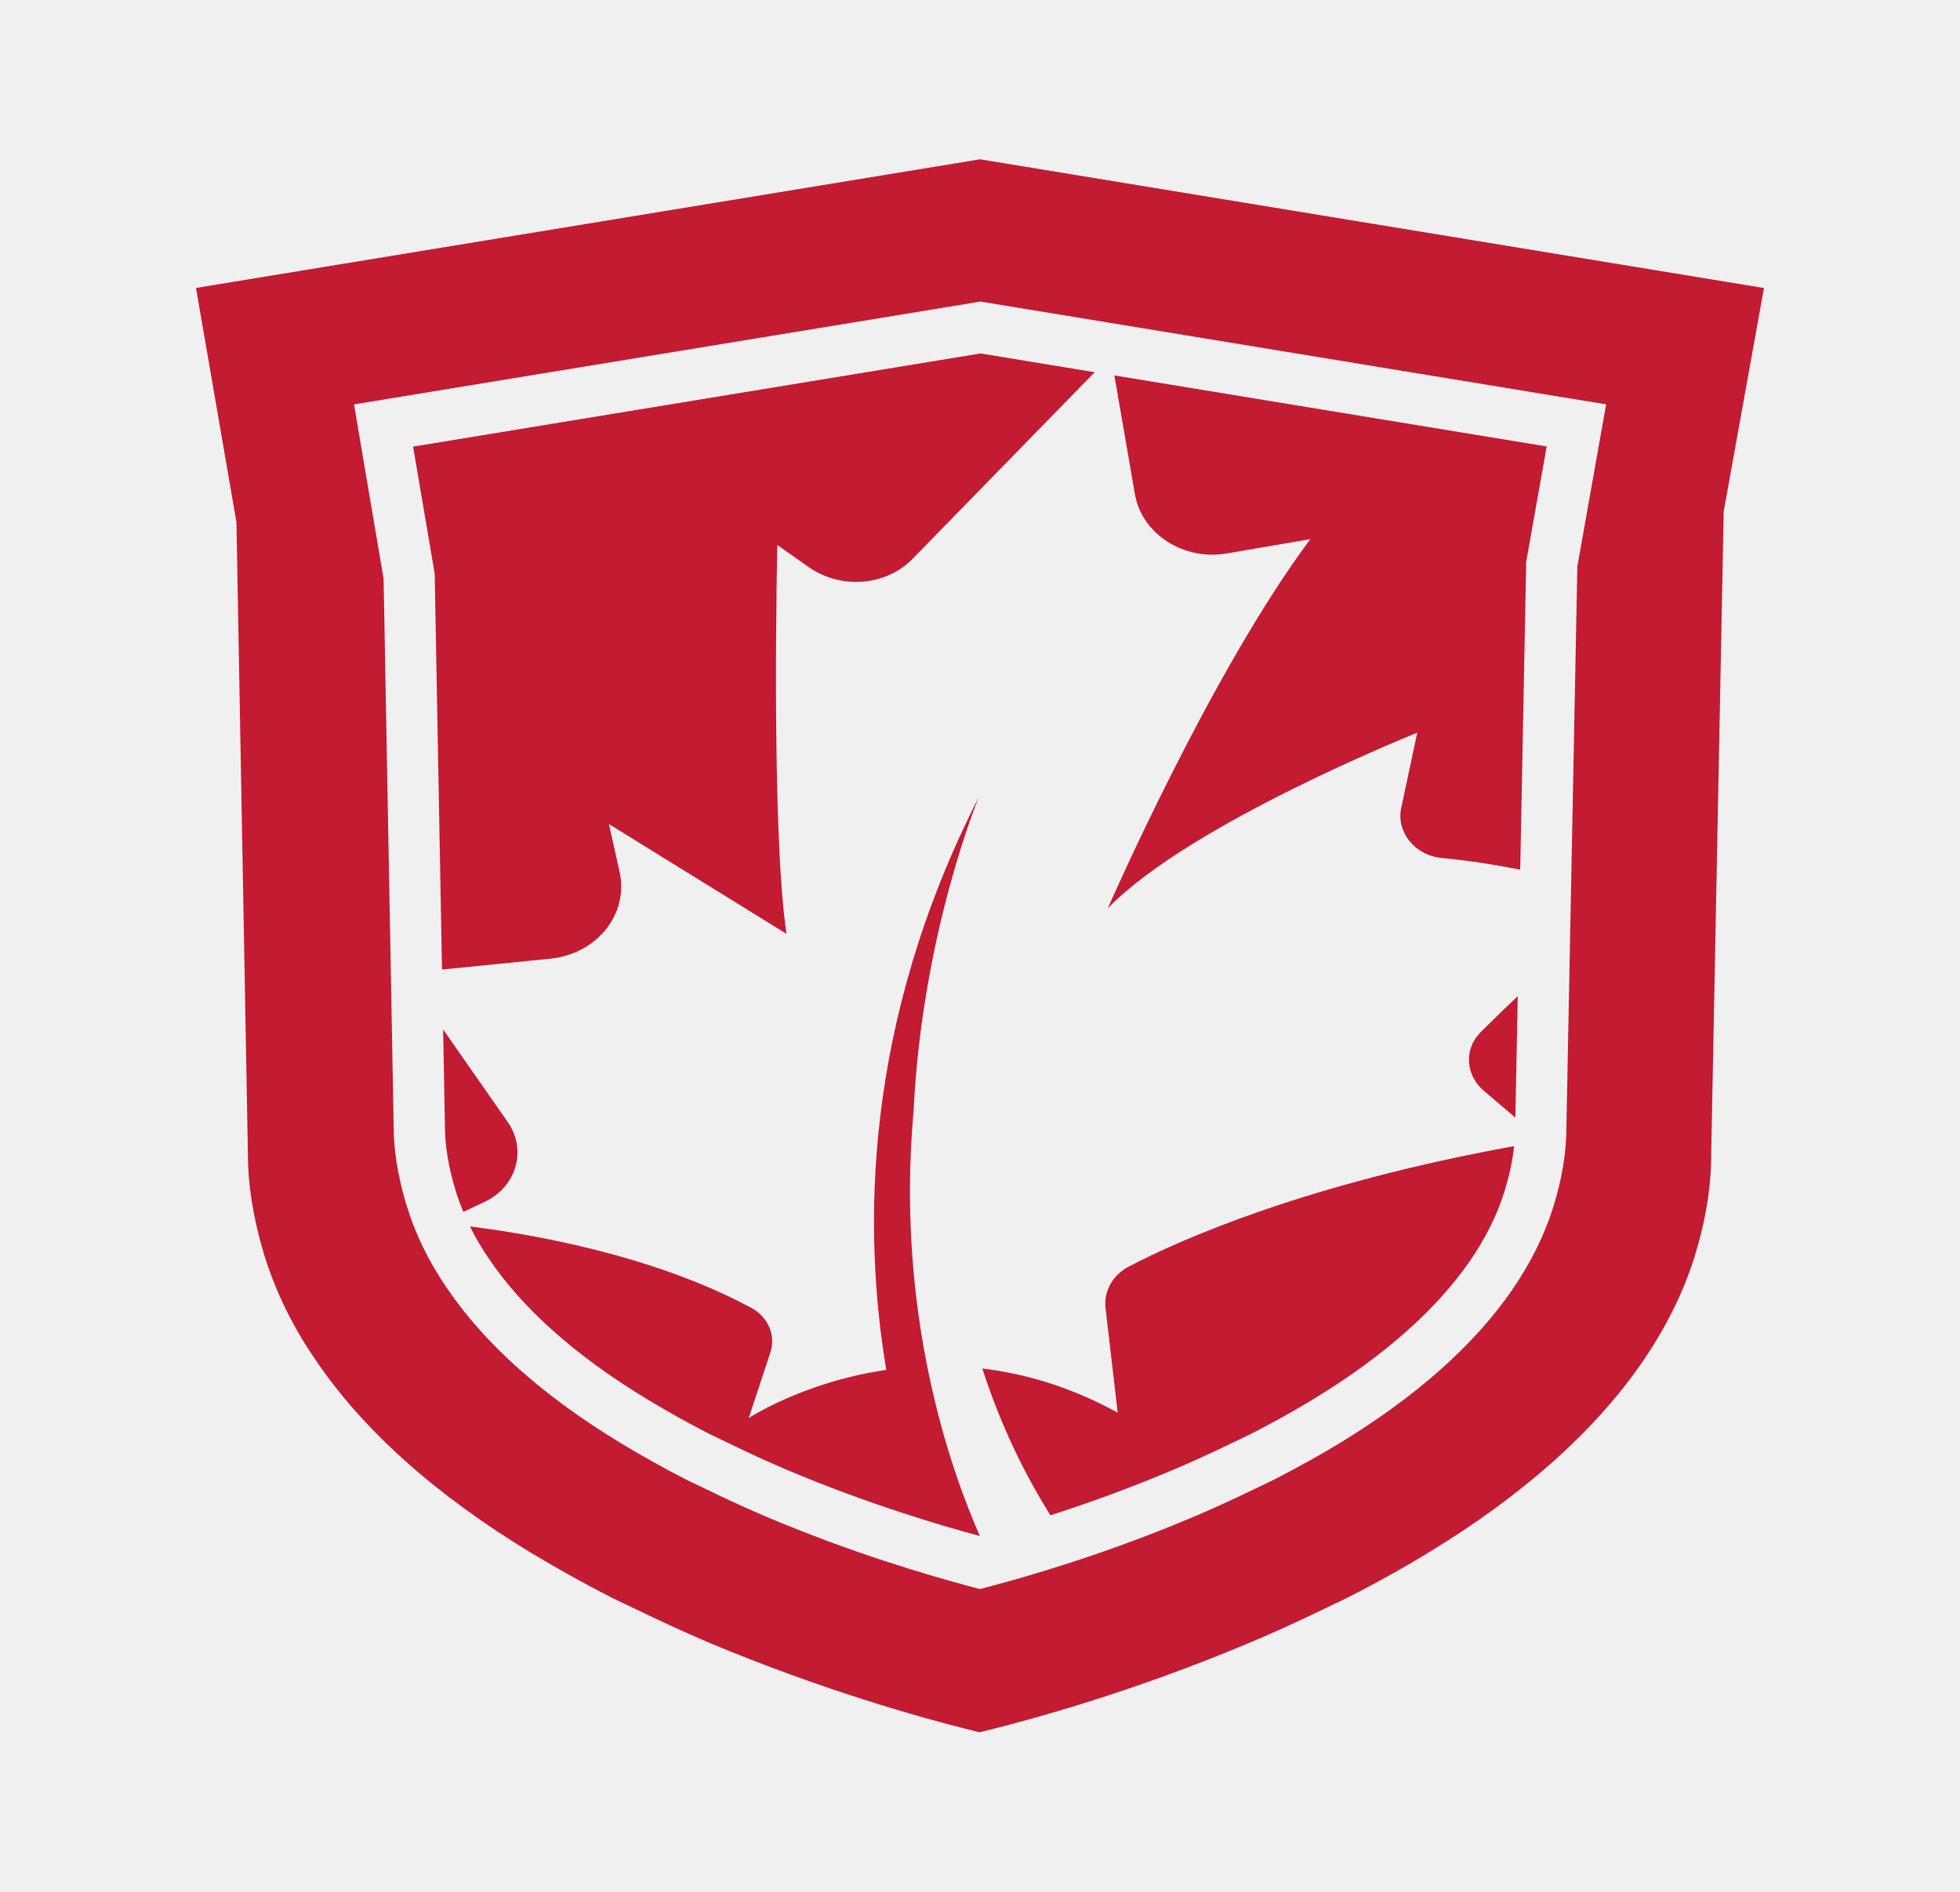
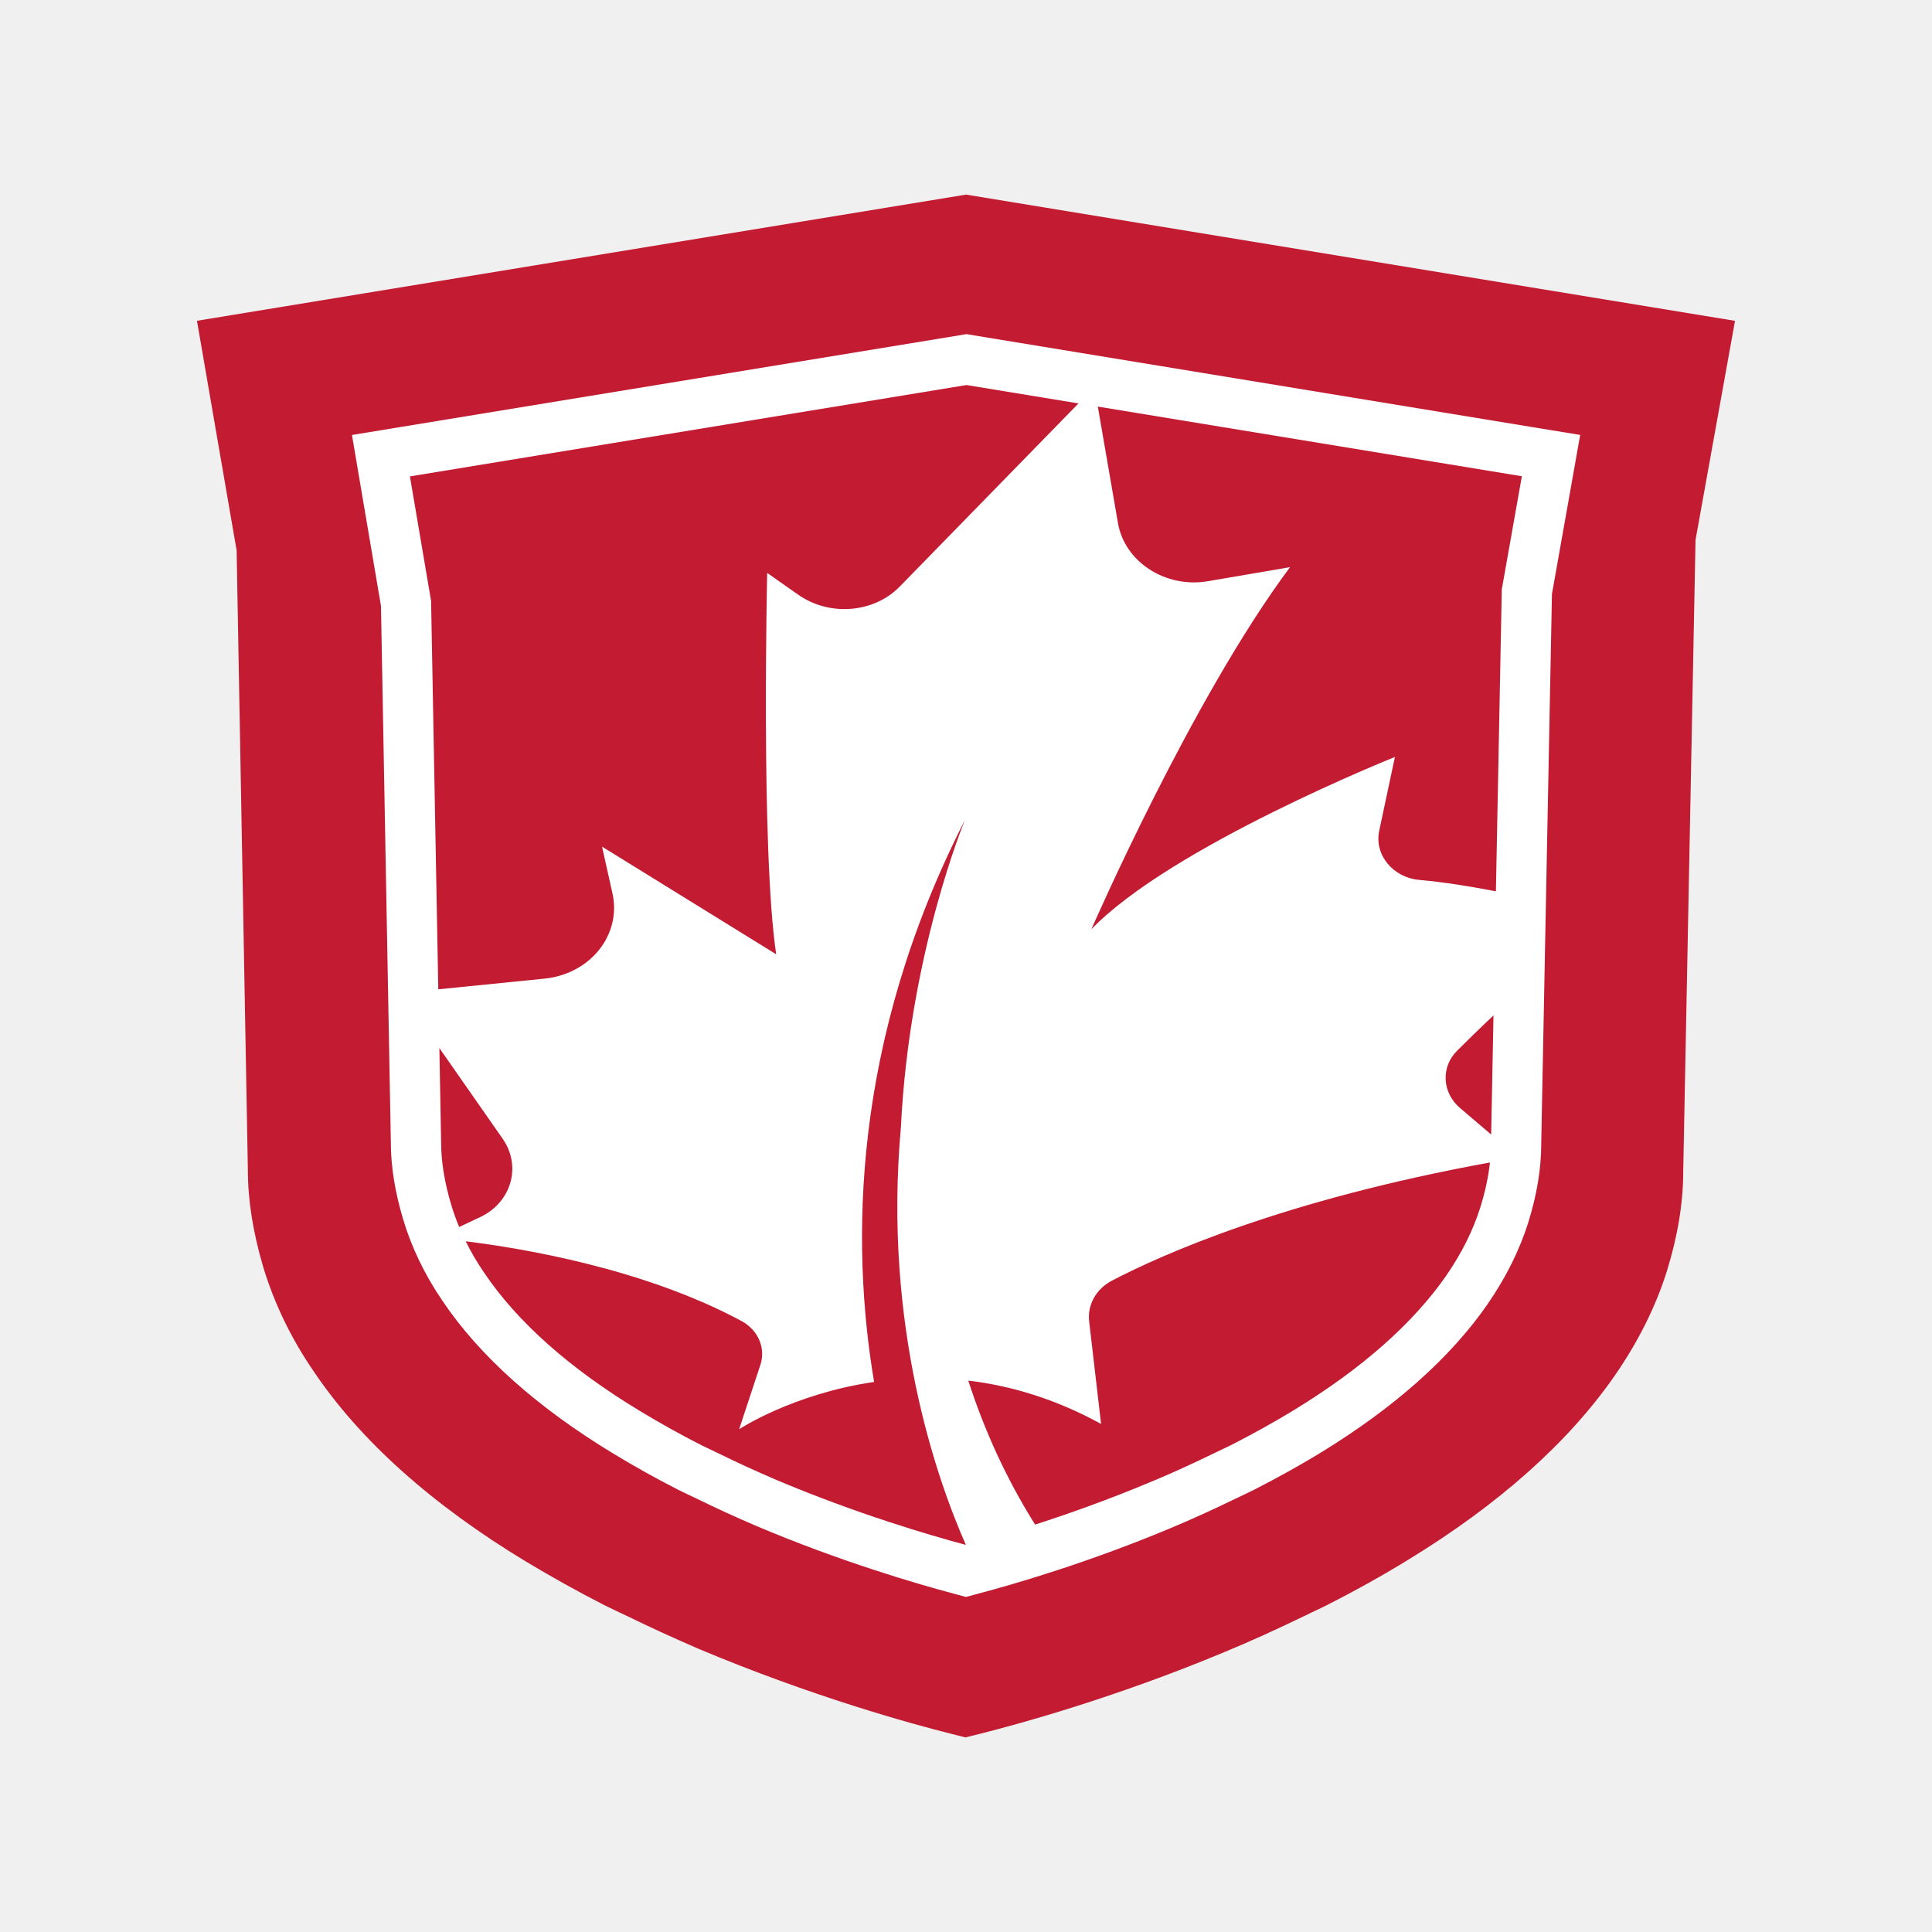
- <svg xmlns="http://www.w3.org/2000/svg" version="1.1" id="svg2" xml:space="preserve" width="131.252" height="126.656" viewBox="0 0 131.252 126.656">
+ <svg xmlns="http://www.w3.org/2000/svg" version="1.1" id="svg2" xml:space="preserve" width="512" height="512" viewBox="0 0 512 512">
  <defs id="defs6" />
-   <g id="g10" transform="matrix(1.333333,0,0,-1.333333,-354.5768,692.6256)">
+   <g id="g10" transform="matrix(1.333333,0,0,-1.333333,-354.5768,1077.97)">
+     <path style="fill:#ffffff;fill-opacity:1;stroke:none;stroke-width:8.443;stroke-linejoin:round;stroke-miterlimit:4;stroke-dasharray:none;stroke-opacity:1" d="m 321.587,731.79 135.528,22.906 136.8,-22.906 -19.725,-198.52 -116.439,-57.265 -116.439,56.629 z" id="path824" />
    <flowRoot xml:space="preserve" id="flowRoot981" style="font-weight:bold;font-size:13.333px;line-height:150%;font-family:Arial;-inkscape-font-specification:'Arial Bold';text-align:end;writing-mode:lr-tb;text-anchor:end;fill:#000000;stroke-width:1.002;stroke-linejoin:round" transform="matrix(0.75,0,0,-0.75,0,606.17)">
      <flowRegion id="flowRegion983">
        <rect id="rect985" width="213.074" height="156.254" x="-553.993" y="-630.024" />
      </flowRegion>
      <flowPara id="flowPara987" />
    </flowRoot>
-     <g id="g1159" transform="matrix(0.8,0,0,0.8,228.5602,221.162)">
+     <g id="g1159" transform="matrix(3.105533,0,0,3.105533,121.7908,-357.1508)">
      <path id="path1145" style="fill:#c21b32;fill-opacity:1;fill-rule:nonzero;stroke:none;stroke-width:0.1" d="m 147.017,344.507 -1.276,-7.186 -0.686,-35.164 c 0,-1.612 -0.27,-3.263 -0.827,-5.047 -0.555,-1.778 -1.438,-3.547 -2.633,-5.277 -2.372,-3.407 -5.95,-6.584 -10.637,-9.455 -1.291,-0.79 -2.718,-1.584 -4.273,-2.381 -0.206,-0.104 -0.407,-0.198 -0.588,-0.285 l -0.604,-0.289 c -1.573,-0.761 -2.96,-1.39 -4.236,-1.918 -5.242,-2.191 -9.924,-3.551 -12.248,-4.165 l -0.772,-0.208 -0.769,0.208 c -2.425,0.646 -7.287,2.068 -12.635,4.33 -1.354,0.581 -2.592,1.148 -3.737,1.711 l -0.94,0.447 -0.318,0.155 c -1.395,0.711 -2.747,1.463 -4.132,2.302 -4.902,2.964 -8.6,6.27 -10.975,9.803 -1.128,1.652 -1.978,3.41 -2.519,5.226 -0.525,1.763 -0.782,3.382 -0.782,4.894 l -0.633,34.352 -1.352,7.964 -0.504,2.976 2.976,0.488 35.867,5.886 0.488,0.081 0.485,-0.081 35.79,-5.88 3.002,-0.491 z m -38.774,18.378 -49.223,-8.076 2.539,-14.696 0.719,-39.628 c 0,-1.961 0.326,-4.004 0.983,-6.238 0.705,-2.326 1.783,-4.565 3.205,-6.638 2.981,-4.447 7.566,-8.556 13.623,-12.219 1.653,-0.991 3.278,-1.899 5.045,-2.803 0.509,-0.25 0.995,-0.479 1.462,-0.697 1.377,-0.675 2.845,-1.346 4.5,-2.066 7.294,-3.071 13.728,-4.833 16.161,-5.441 l 0.944,-0.24 0.948,0.234 c 2.347,0.592 8.572,2.275 15.687,5.251 1.569,0.647 3.235,1.404 5.127,2.319 0.206,0.106 0.418,0.199 0.624,0.301 0.237,0.112 0.48,0.222 0.773,0.373 1.895,0.964 3.642,1.944 5.191,2.898 5.786,3.534 10.227,7.491 13.195,11.759 1.505,2.169 2.636,4.425 3.356,6.723 0.699,2.273 1.041,4.373 1.041,6.358 l 0.787,40.423 2.527,14.023 -49.216,8.08" />
      <path id="path1147" style="fill:#c21b32;fill-opacity:1;fill-rule:nonzero;stroke:none;stroke-width:0.1" d="m 85.611,318.171 -0.666,2.983 11.146,-6.89 c -0.985,6.627 -0.575,24.408 -0.575,24.408 l 1.971,-1.386 c 2.008,-1.413 4.849,-1.191 6.509,0.509 l 11.443,11.725 -7.166,1.177 -35.623,-5.848 1.355,-7.971 0.46,-24.856 6.793,0.683 c 2.943,0.296 4.947,2.812 4.354,5.466" />
      <path id="path1149" style="fill:#c21b32;fill-opacity:1;fill-rule:nonzero;stroke:none;stroke-width:0.1" d="m 104.072,303.17 c 0.54,11.167 4.1,19.689 4.1,19.689 -7.244,-14.197 -7.309,-27.076 -5.815,-35.966 -5.208,-0.761 -8.637,-3.026 -8.637,-3.026 l 1.362,4.125 c 0.351,1.061 -0.142,2.223 -1.202,2.795 -6.271,3.378 -14.092,4.669 -17.66,5.107 0.335,-0.678 0.723,-1.342 1.165,-1.988 2.127,-3.166 5.487,-6.154 9.982,-8.87 1.322,-0.797 2.606,-1.513 3.933,-2.189 l 0.253,-0.121 c 0.287,-0.14 0.594,-0.286 0.909,-0.435 1.149,-0.564 2.338,-1.11 3.642,-1.669 5.104,-2.156 9.764,-3.526 12.127,-4.158 -1.848,4.187 -5.308,13.986 -4.159,26.706" />
      <path id="path1151" style="fill:#c21b32;fill-opacity:1;fill-rule:nonzero;stroke:none;stroke-width:0.1" d="m 123.717,338.141 5.261,0.899 c -6.294,-8.433 -12.714,-23.174 -12.714,-23.174 5.102,5.303 19.427,11.026 19.427,11.026 l -1.007,-4.73 c -0.322,-1.516 0.867,-2.986 2.563,-3.138 1.571,-0.14 3.275,-0.413 4.907,-0.731 l 0.377,19.325 1.285,7.241 -27.14,4.458 1.29,-7.458 c 0.43,-2.487 3.047,-4.179 5.751,-3.718" />
      <path id="path1153" style="fill:#c21b32;fill-opacity:1;fill-rule:nonzero;stroke:none;stroke-width:0.1" d="m 139.865,304.419 1.986,-1.692 0.149,7.623 c -0.87,-0.817 -1.667,-1.597 -2.329,-2.258 -1.052,-1.049 -0.964,-2.687 0.194,-3.673" />
      <path id="path1155" style="fill:#c21b32;fill-opacity:1;fill-rule:nonzero;stroke:none;stroke-width:0.1" d="m 78.585,302.459 -4.05,5.804 0.111,-5.996 c 0,-1.255 0.212,-2.573 0.646,-4.033 0.143,-0.48 0.316,-0.954 0.511,-1.424 l 1.341,0.632 c 2.004,0.945 2.668,3.259 1.441,5.017" />
      <path id="path1157" style="fill:#c21b32;fill-opacity:1;fill-rule:nonzero;stroke:none;stroke-width:0.1" d="m 116.122,290.765 0.763,-6.559 c -2.967,1.629 -5.842,2.456 -8.499,2.773 1.006,-3.116 2.397,-6.221 4.276,-9.214 2.125,0.684 4.662,1.581 7.355,2.71 1.226,0.505 2.558,1.108 4.074,1.843 0.203,0.102 0.417,0.2 0.63,0.302 0.18,0.084 0.351,0.166 0.527,0.254 1.454,0.744 2.811,1.502 4.031,2.249 4.306,2.635 7.56,5.51 9.679,8.549 1.003,1.45 1.742,2.933 2.199,4.397 0.316,1.011 0.518,1.958 0.615,2.87 -13.193,-2.4 -21.017,-5.902 -24.19,-7.561 -1.011,-0.529 -1.584,-1.547 -1.46,-2.613" />
    </g>
  </g>
</svg>
